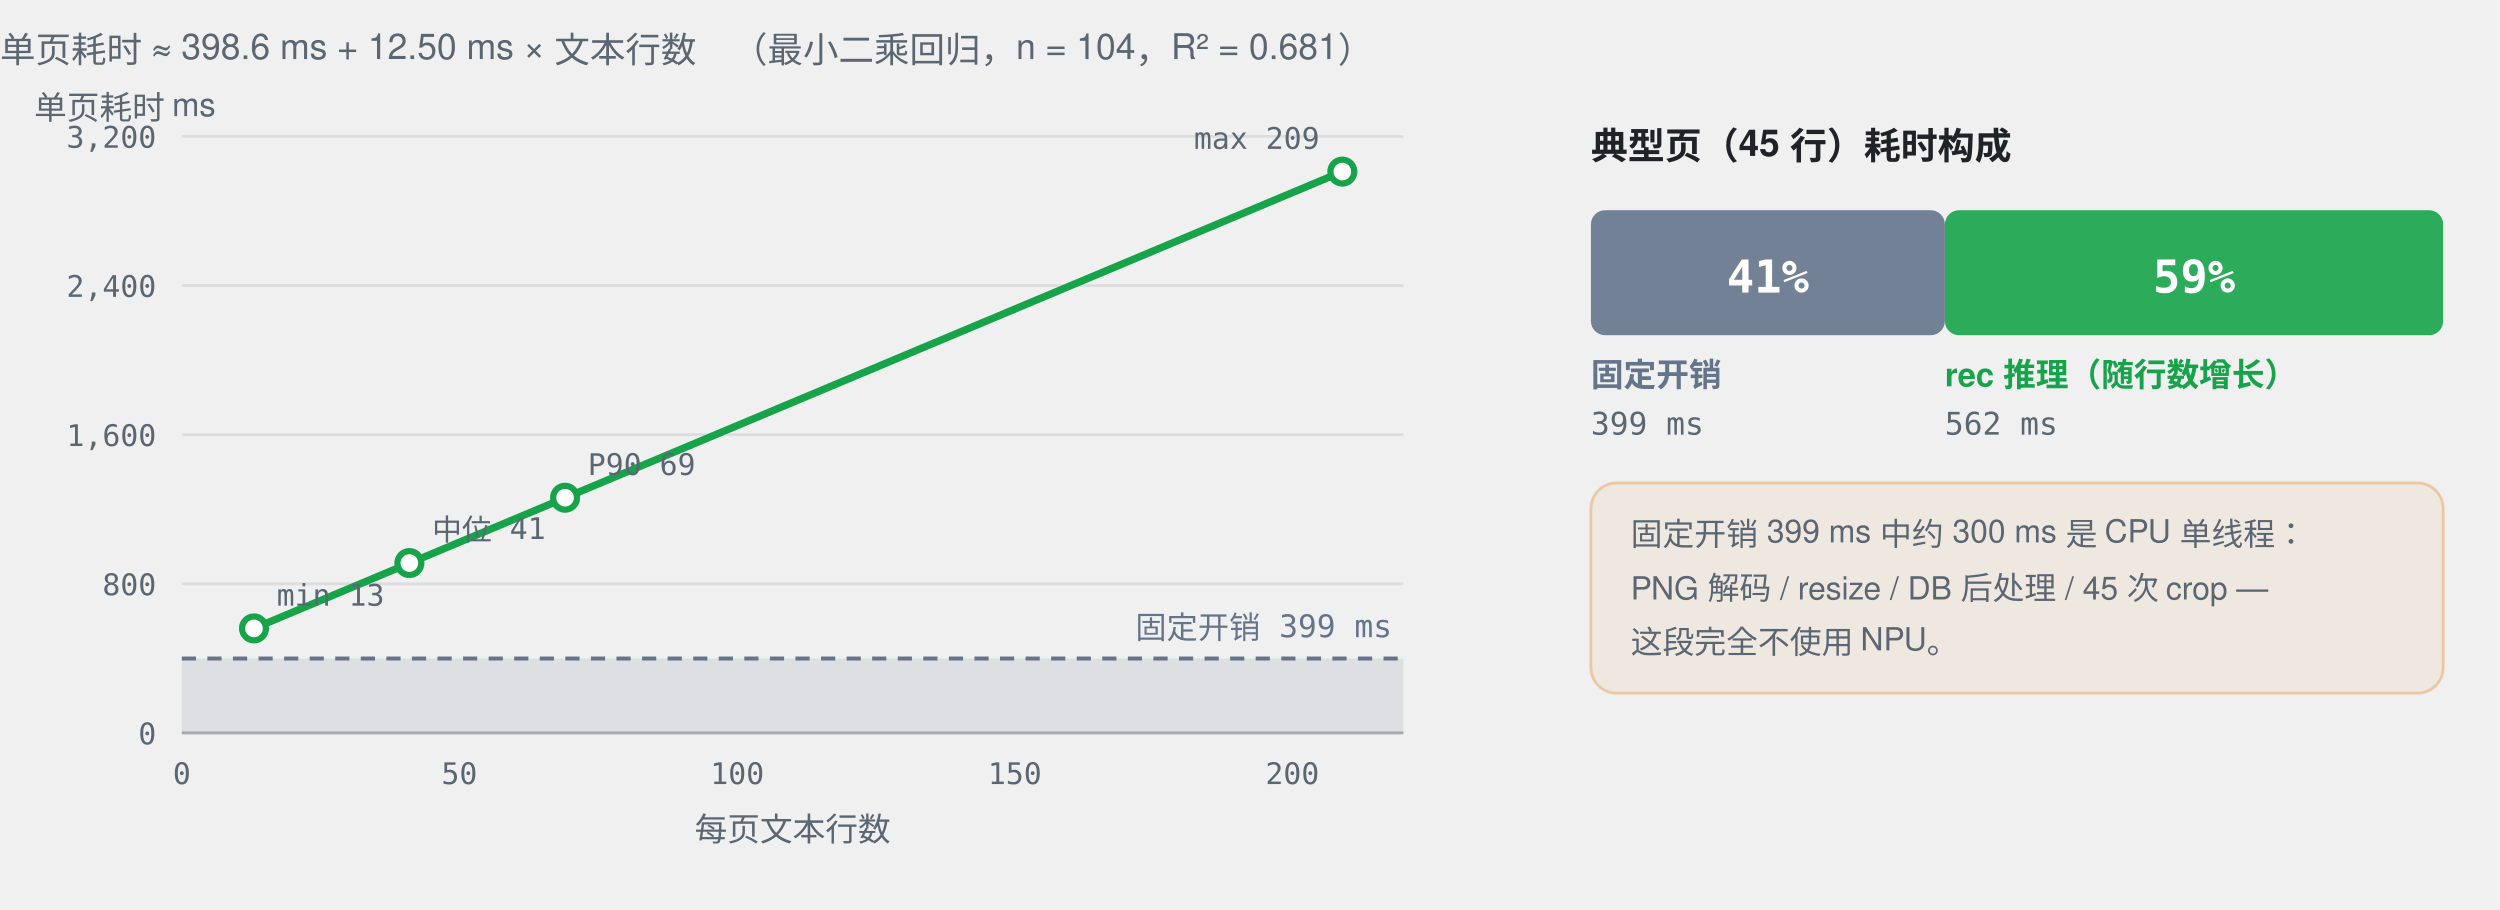
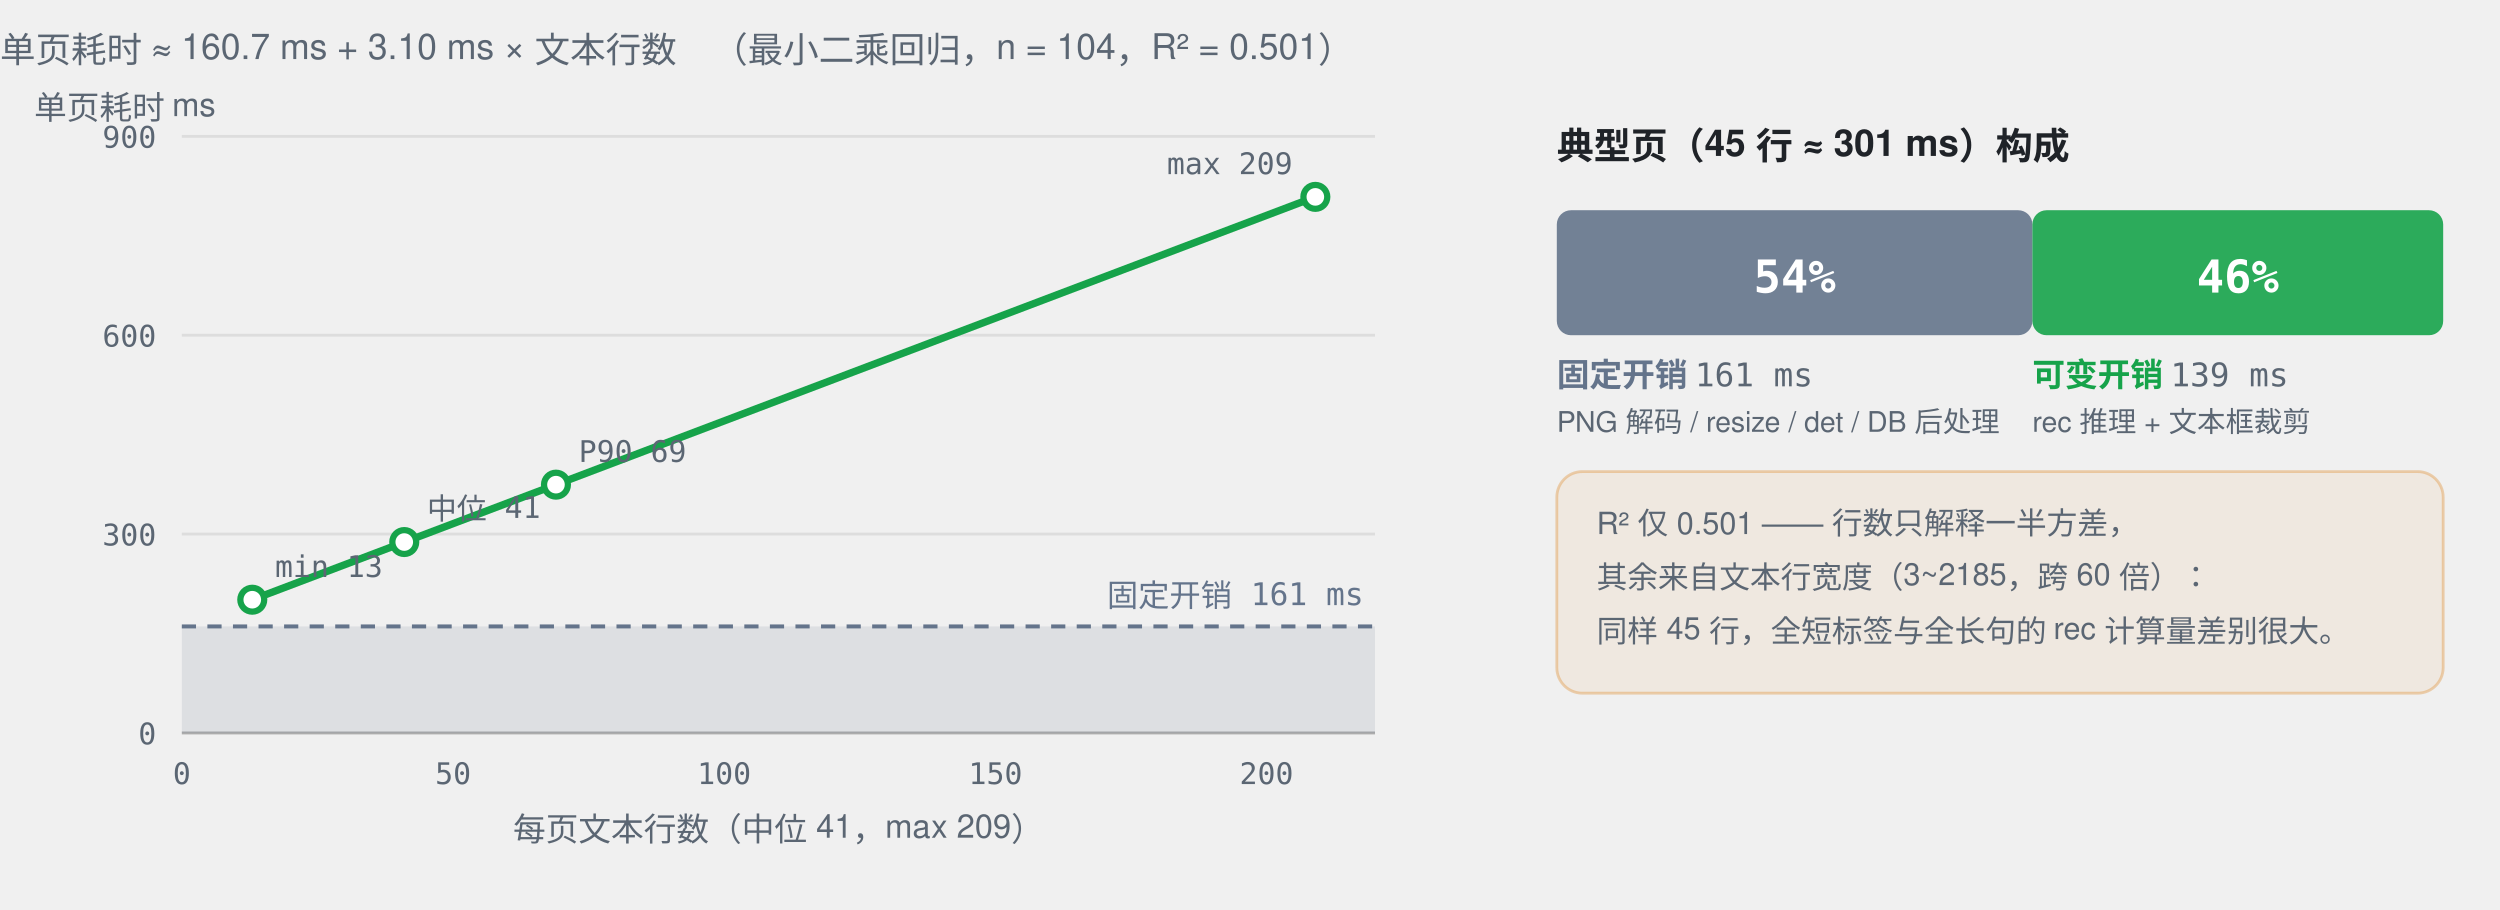
<svg xmlns="http://www.w3.org/2000/svg" viewBox="0 0 880 320" width="880" height="320" font-family="'Noto Sans SC','PingFang SC','Microsoft YaHei','Helvetica Neue',Helvetica,Arial,sans-serif">
  <rect width="880" height="320" fill="none" />
-   <text x="0" y="22" fill="#5b6673" font-size="12.5">单页耗时 ≈ 398.6 ms + 12.50 ms × 文本行数　（最小二乘回归，n = 104，R² = 0.681）</text>
-   <line x1="64" y1="258.0" x2="494" y2="258.0" stroke="rgba(0,0,0,0.08)" />
+   <text x="0" y="22" fill="#5b6673" font-size="12.5">单页耗时 ≈ 160.7 ms + 3.10 ms × 文本行数　（最小二乘回归，n = 104，R² = 0.501）</text>
+   <line x1="64" y1="258.0" x2="484" y2="258.0" stroke="rgba(0,0,0,0.08)" />
  <text x="55" y="262.0" fill="#5b6673" font-size="10.5" text-anchor="end" font-family="'JetBrains Mono','SF Mono',Menlo,Consolas,monospace">0</text>
-   <line x1="64" y1="205.5" x2="494" y2="205.5" stroke="rgba(0,0,0,0.08)" />
-   <text x="55" y="209.5" fill="#5b6673" font-size="10.5" text-anchor="end" font-family="'JetBrains Mono','SF Mono',Menlo,Consolas,monospace">800</text>
-   <line x1="64" y1="153.0" x2="494" y2="153.0" stroke="rgba(0,0,0,0.08)" />
-   <text x="55" y="157.0" fill="#5b6673" font-size="10.5" text-anchor="end" font-family="'JetBrains Mono','SF Mono',Menlo,Consolas,monospace">1,600</text>
-   <line x1="64" y1="100.5" x2="494" y2="100.5" stroke="rgba(0,0,0,0.08)" />
-   <text x="55" y="104.5" fill="#5b6673" font-size="10.5" text-anchor="end" font-family="'JetBrains Mono','SF Mono',Menlo,Consolas,monospace">2,400</text>
-   <line x1="64" y1="48.0" x2="494" y2="48.0" stroke="rgba(0,0,0,0.08)" />
-   <text x="55" y="52.0" fill="#5b6673" font-size="10.5" text-anchor="end" font-family="'JetBrains Mono','SF Mono',Menlo,Consolas,monospace">3,200</text>
+   <line x1="64" y1="188.0" x2="484" y2="188.0" stroke="rgba(0,0,0,0.08)" />
+   <text x="55" y="192.0" fill="#5b6673" font-size="10.5" text-anchor="end" font-family="'JetBrains Mono','SF Mono',Menlo,Consolas,monospace">300</text>
+   <line x1="64" y1="118.0" x2="484" y2="118.0" stroke="rgba(0,0,0,0.08)" />
+   <text x="55" y="122.0" fill="#5b6673" font-size="10.5" text-anchor="end" font-family="'JetBrains Mono','SF Mono',Menlo,Consolas,monospace">600</text>
+   <line x1="64" y1="48.0" x2="484" y2="48.0" stroke="rgba(0,0,0,0.08)" />
+   <text x="55" y="52.0" fill="#5b6673" font-size="10.5" text-anchor="end" font-family="'JetBrains Mono','SF Mono',Menlo,Consolas,monospace">900</text>
  <text x="64.0" y="276" fill="#5b6673" font-size="10.5" text-anchor="middle" font-family="'JetBrains Mono','SF Mono',Menlo,Consolas,monospace">0</text>
-   <text x="161.7" y="276" fill="#5b6673" font-size="10.5" text-anchor="middle" font-family="'JetBrains Mono','SF Mono',Menlo,Consolas,monospace">50</text>
-   <text x="259.5" y="276" fill="#5b6673" font-size="10.5" text-anchor="middle" font-family="'JetBrains Mono','SF Mono',Menlo,Consolas,monospace">100</text>
-   <text x="357.2" y="276" fill="#5b6673" font-size="10.5" text-anchor="middle" font-family="'JetBrains Mono','SF Mono',Menlo,Consolas,monospace">150</text>
-   <text x="454.9" y="276" fill="#5b6673" font-size="10.5" text-anchor="middle" font-family="'JetBrains Mono','SF Mono',Menlo,Consolas,monospace">200</text>
-   <text x="279.0" y="296" fill="#5b6673" font-size="11.5" text-anchor="middle">每页文本行数</text>
+   <text x="159.5" y="276" fill="#5b6673" font-size="10.5" text-anchor="middle" font-family="'JetBrains Mono','SF Mono',Menlo,Consolas,monospace">50</text>
+   <text x="254.9" y="276" fill="#5b6673" font-size="10.5" text-anchor="middle" font-family="'JetBrains Mono','SF Mono',Menlo,Consolas,monospace">100</text>
+   <text x="350.4" y="276" fill="#5b6673" font-size="10.5" text-anchor="middle" font-family="'JetBrains Mono','SF Mono',Menlo,Consolas,monospace">150</text>
+   <text x="445.8" y="276" fill="#5b6673" font-size="10.5" text-anchor="middle" font-family="'JetBrains Mono','SF Mono',Menlo,Consolas,monospace">200</text>
+   <text x="274.0" y="296" fill="#5b6673" font-size="11.5" text-anchor="middle">每页文本行数（中位 41，max 209）</text>
  <text x="12" y="42" fill="#5b6673" font-size="11.5">单页耗时 ms</text>
-   <line x1="64" y1="258" x2="494" y2="258" stroke="rgba(0,0,0,0.22)" />
-   <rect x="64" y="231.8" width="430" height="26.2" fill="rgba(100,116,139,0.14)" />
-   <line x1="64" y1="231.8" x2="494" y2="231.8" stroke="#64748b" stroke-width="1.4" stroke-dasharray="5 4" />
-   <text x="490.0" y="224.8" fill="#64748b" font-size="11" text-anchor="end" font-family="'JetBrains Mono','SF Mono',Menlo,Consolas,monospace">固定开销 399 ms</text>
-   <path d="M89.4,221.2 L472.5,60.4" stroke="#16a34a" stroke-width="2.6" />
-   <circle cx="89.4" cy="221.2" r="4.2" fill="#ffffff" stroke="#16a34a" stroke-width="2.2" />
-   <text x="97.4" y="213.2" fill="#5b6673" font-size="10.5" text-anchor="start" font-family="'JetBrains Mono','SF Mono',Menlo,Consolas,monospace">min 13</text>
-   <circle cx="144.1" cy="198.2" r="4.2" fill="#ffffff" stroke="#16a34a" stroke-width="2.2" />
-   <text x="152.1" y="190.2" fill="#5b6673" font-size="10.5" text-anchor="start" font-family="'JetBrains Mono','SF Mono',Menlo,Consolas,monospace">中位 41</text>
-   <circle cx="198.9" cy="175.2" r="4.2" fill="#ffffff" stroke="#16a34a" stroke-width="2.2" />
-   <text x="206.9" y="167.2" fill="#5b6673" font-size="10.5" text-anchor="start" font-family="'JetBrains Mono','SF Mono',Menlo,Consolas,monospace">P90 69</text>
-   <circle cx="472.5" cy="60.4" r="4.2" fill="#ffffff" stroke="#16a34a" stroke-width="2.2" />
-   <text x="464.5" y="52.4" fill="#5b6673" font-size="10.5" text-anchor="end" font-family="'JetBrains Mono','SF Mono',Menlo,Consolas,monospace">max 209</text>
-   <text x="560" y="56" fill="#1f2328" font-size="13" font-weight="700">典型页（45 行）耗时构成</text>
-   <rect x="560.0" y="74" width="124.6" height="44" fill="#64748b" opacity="0.9" rx="5" />
-   <text x="622.3" y="103" fill="#ffffff" font-size="16" font-weight="800" text-anchor="middle" font-family="'JetBrains Mono','SF Mono',Menlo,Consolas,monospace">41%</text>
-   <text x="560.0" y="136" fill="#64748b" font-size="11.5" font-weight="600">固定开销</text>
-   <text x="560.0" y="153" fill="#5b6673" font-size="11" font-family="'JetBrains Mono','SF Mono',Menlo,Consolas,monospace">399 ms</text>
-   <rect x="684.6" y="74" width="175.4" height="44" fill="#16a34a" opacity="0.9" rx="5" />
-   <text x="772.3" y="103" fill="#ffffff" font-size="16" font-weight="800" text-anchor="middle" font-family="'JetBrains Mono','SF Mono',Menlo,Consolas,monospace">59%</text>
-   <text x="684.6" y="136" fill="#16a34a" font-size="11.5" font-weight="600">rec 推理（随行数增长）</text>
-   <text x="684.6" y="153" fill="#5b6673" font-size="11" font-family="'JetBrains Mono','SF Mono',Menlo,Consolas,monospace">562 ms</text>
-   <rect x="560" y="170" width="300" height="74" rx="9" fill="rgba(217,119,6,0.07)" stroke="rgba(217,119,6,0.3)" />
-   <text x="574" y="192" fill="#5b6673" font-size="11.2">固定开销 399 ms 中约 300 ms 是 CPU 单线程：</text>
-   <text x="574" y="211" fill="#5b6673" font-size="11.2">PNG 解码 / resize / DB 后处理 / 45 次 crop —</text>
-   <text x="574" y="230" fill="#5b6673" font-size="11.2">这段完全不使用 NPU。</text>
+   <line x1="64" y1="258" x2="484" y2="258" stroke="rgba(0,0,0,0.22)" />
+   <rect x="64" y="220.5" width="420" height="37.5" fill="rgba(100,116,139,0.14)" />
+   <line x1="64" y1="220.5" x2="484" y2="220.5" stroke="#64748b" stroke-width="1.4" stroke-dasharray="5 4" />
+   <text x="480.0" y="213.5" fill="#64748b" font-size="11" text-anchor="end" font-family="'JetBrains Mono','SF Mono',Menlo,Consolas,monospace">固定开销 161 ms</text>
+   <path d="M88.8,211.1 L463.0,69.3" stroke="#16a34a" stroke-width="2.6" />
+   <circle cx="88.8" cy="211.1" r="4.2" fill="#ffffff" stroke="#16a34a" stroke-width="2.2" />
+   <text x="96.8" y="203.1" fill="#5b6673" font-size="10.5" text-anchor="start" font-family="'JetBrains Mono','SF Mono',Menlo,Consolas,monospace">min 13</text>
+   <circle cx="142.3" cy="190.8" r="4.2" fill="#ffffff" stroke="#16a34a" stroke-width="2.2" />
+   <text x="150.3" y="182.8" fill="#5b6673" font-size="10.5" text-anchor="start" font-family="'JetBrains Mono','SF Mono',Menlo,Consolas,monospace">中位 41</text>
+   <circle cx="195.7" cy="170.6" r="4.2" fill="#ffffff" stroke="#16a34a" stroke-width="2.2" />
+   <text x="203.7" y="162.6" fill="#5b6673" font-size="10.5" text-anchor="start" font-family="'JetBrains Mono','SF Mono',Menlo,Consolas,monospace">P90 69</text>
+   <circle cx="463.0" cy="69.3" r="4.2" fill="#ffffff" stroke="#16a34a" stroke-width="2.2" />
+   <text x="455.0" y="61.3" fill="#5b6673" font-size="10.5" text-anchor="end" font-family="'JetBrains Mono','SF Mono',Menlo,Consolas,monospace">max 209</text>
+   <text x="548" y="56" fill="#1f2328" font-size="13" font-weight="700">典型页（45 行 ≈ 301 ms）构成</text>
+   <rect x="548.0" y="74" width="167.4" height="44" fill="#64748b" opacity="0.9" rx="5" />
+   <text x="631.7" y="103" fill="#ffffff" font-size="16" font-weight="800" text-anchor="middle" font-family="'JetBrains Mono','SF Mono',Menlo,Consolas,monospace">54%</text>
+   <text x="548.0" y="136" fill="#64748b" font-size="11.5" font-weight="600">固定开销 <tspan fill="#5b6673" font-weight="400" font-family="'JetBrains Mono','SF Mono',Menlo,Consolas,monospace">161 ms</tspan>
+   </text>
+   <text x="548.0" y="152" fill="#5b6673" font-size="10">PNG 解码 / resize / det / DB 后处理</text>
+   <rect x="715.4" y="74" width="144.6" height="44" fill="#16a34a" opacity="0.9" rx="5" />
+   <text x="787.7" y="103" fill="#ffffff" font-size="16" font-weight="800" text-anchor="middle" font-family="'JetBrains Mono','SF Mono',Menlo,Consolas,monospace">46%</text>
+   <text x="715.4" y="136" fill="#16a34a" font-size="11.5" font-weight="600">可变开销 <tspan fill="#5b6673" font-weight="400" font-family="'JetBrains Mono','SF Mono',Menlo,Consolas,monospace">139 ms</tspan>
+   </text>
+   <text x="715.4" y="152" fill="#5b6673" font-size="10">rec 推理 + 文本框裁剪</text>
+   <rect x="548" y="166" width="312" height="78" rx="9" fill="rgba(217,119,6,0.07)" stroke="rgba(217,119,6,0.3)" />
+   <text x="562" y="188" fill="#5b6673" font-size="10.8">R² 仅 0.501 —— 行数只解释一半方差，</text>
+   <text x="562" y="207" fill="#5b6673" font-size="10.8">其余来自文本行宽度（3~2185，跨 60 倍）：</text>
+   <text x="562" y="226" fill="#5b6673" font-size="10.8">同样 45 行，全短标签与全长句的 rec 计算量差别很大。</text>
</svg>
